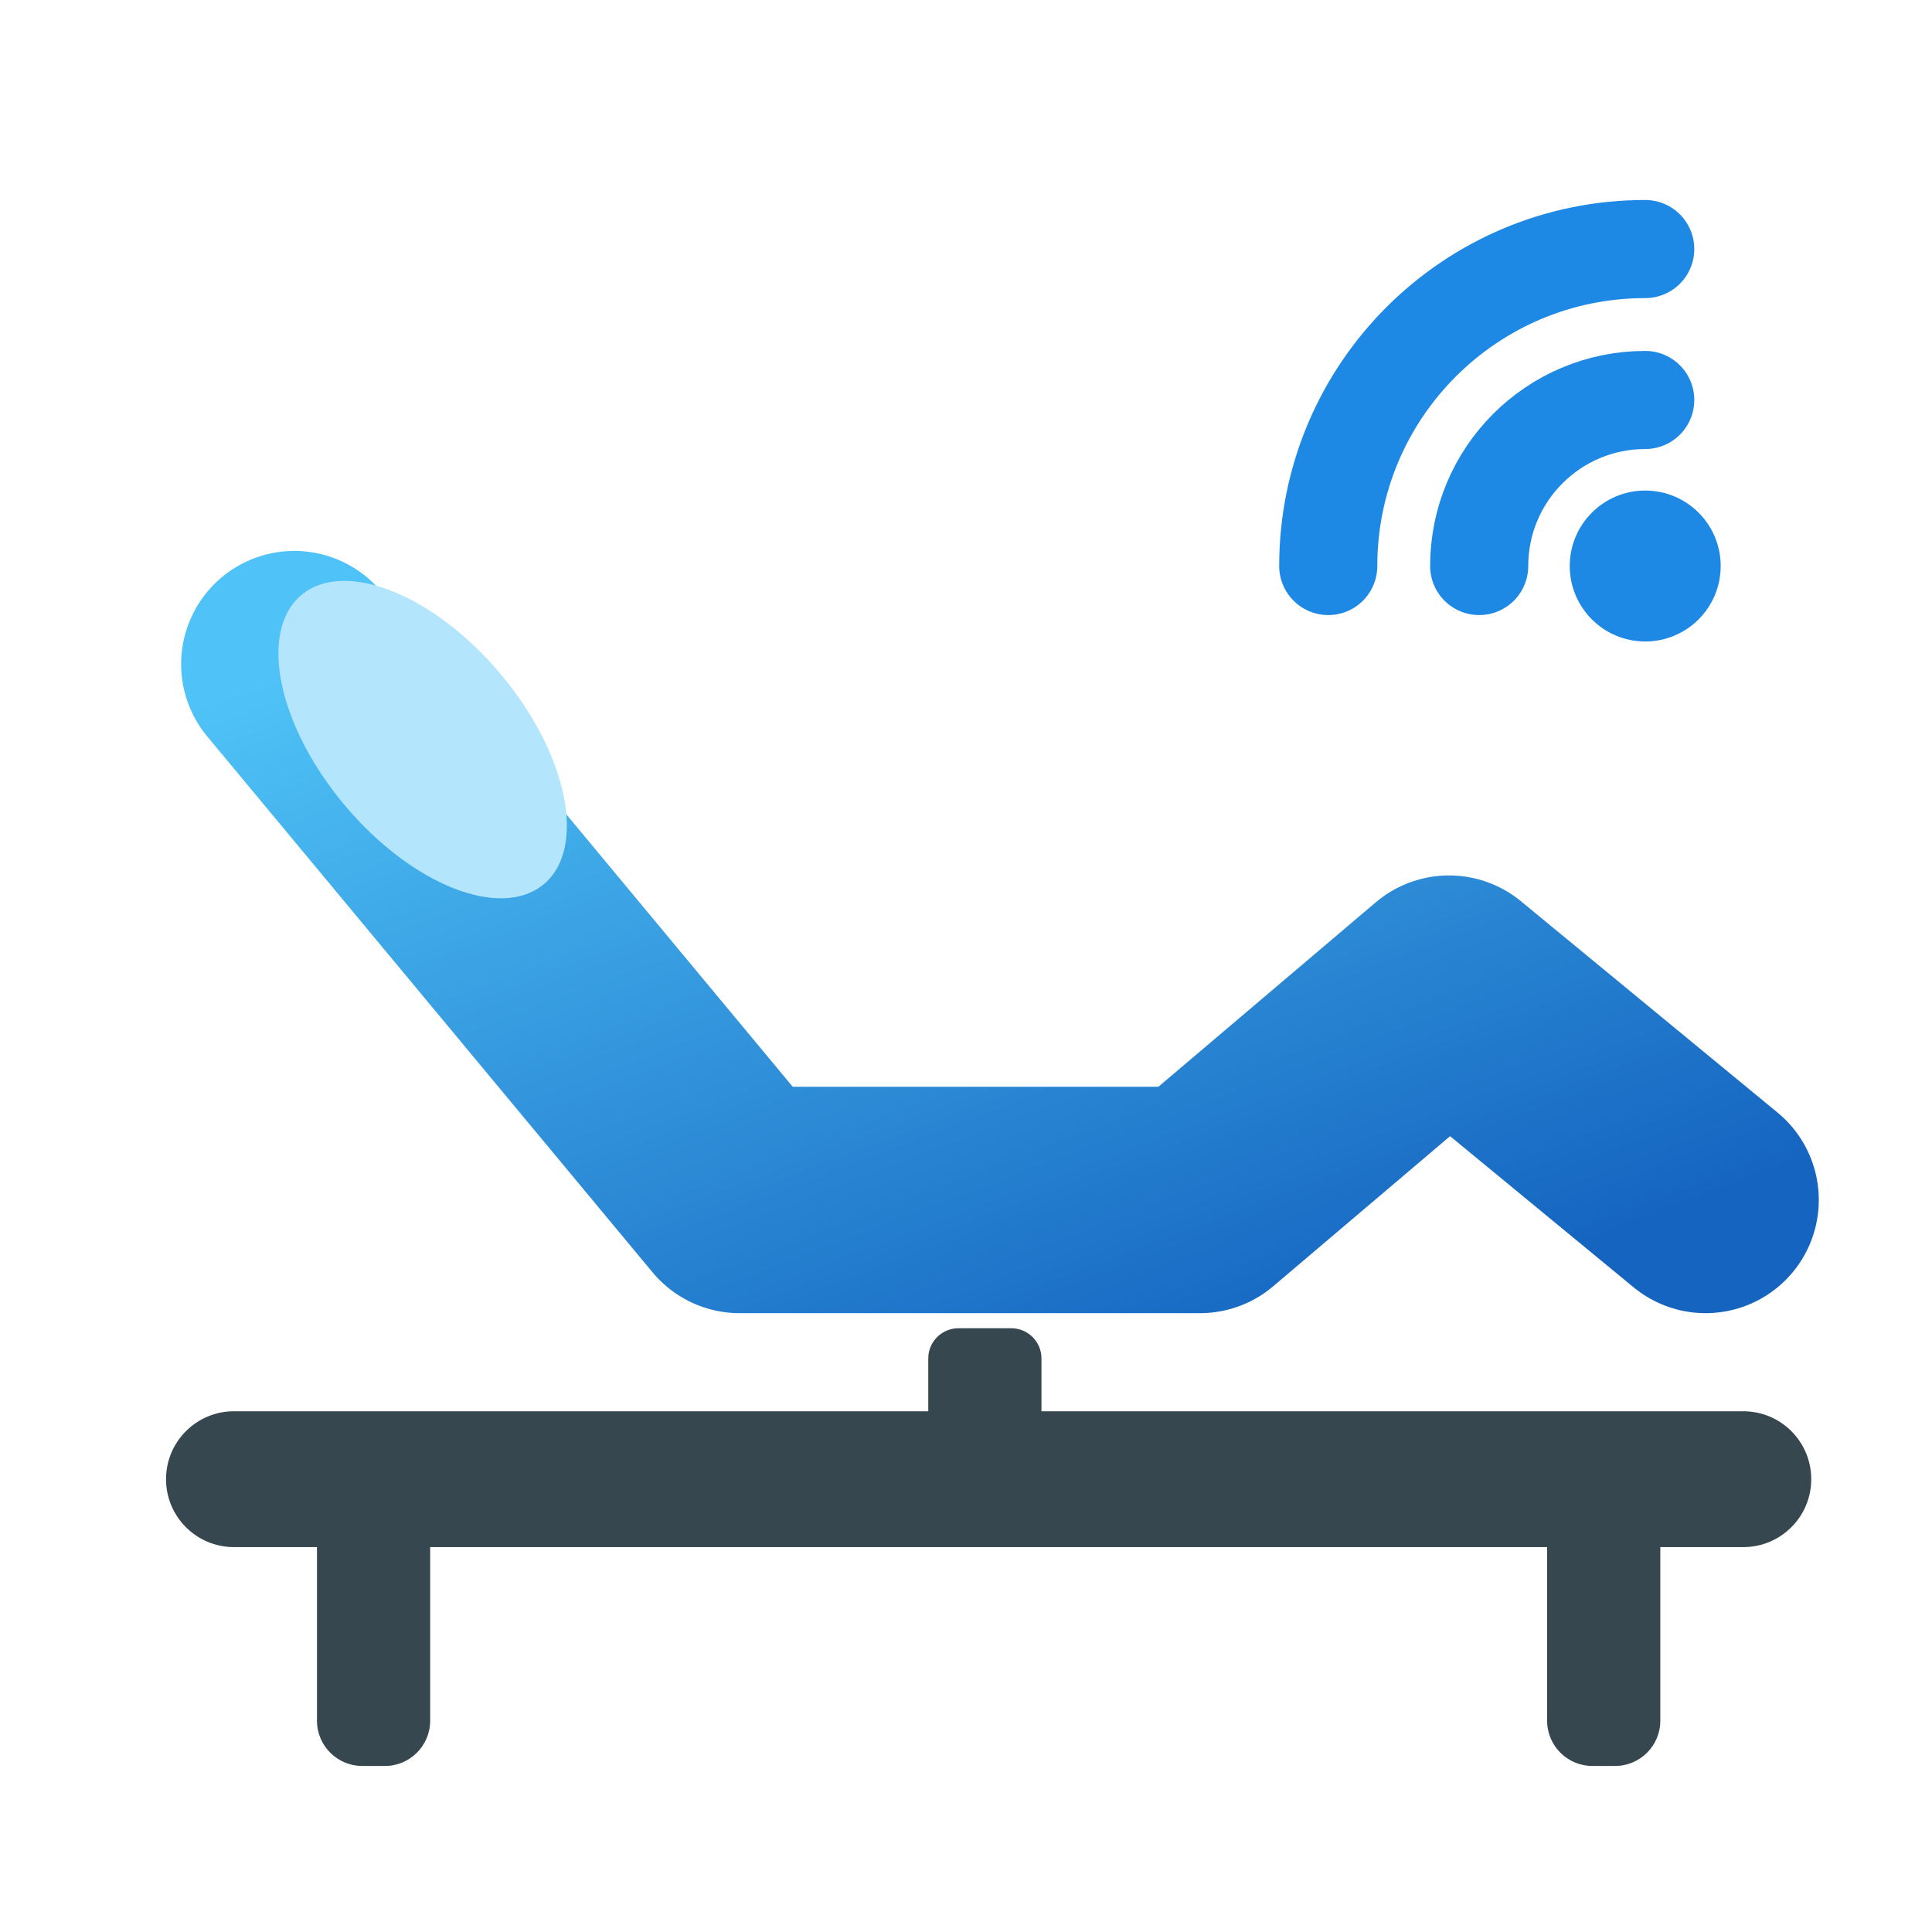
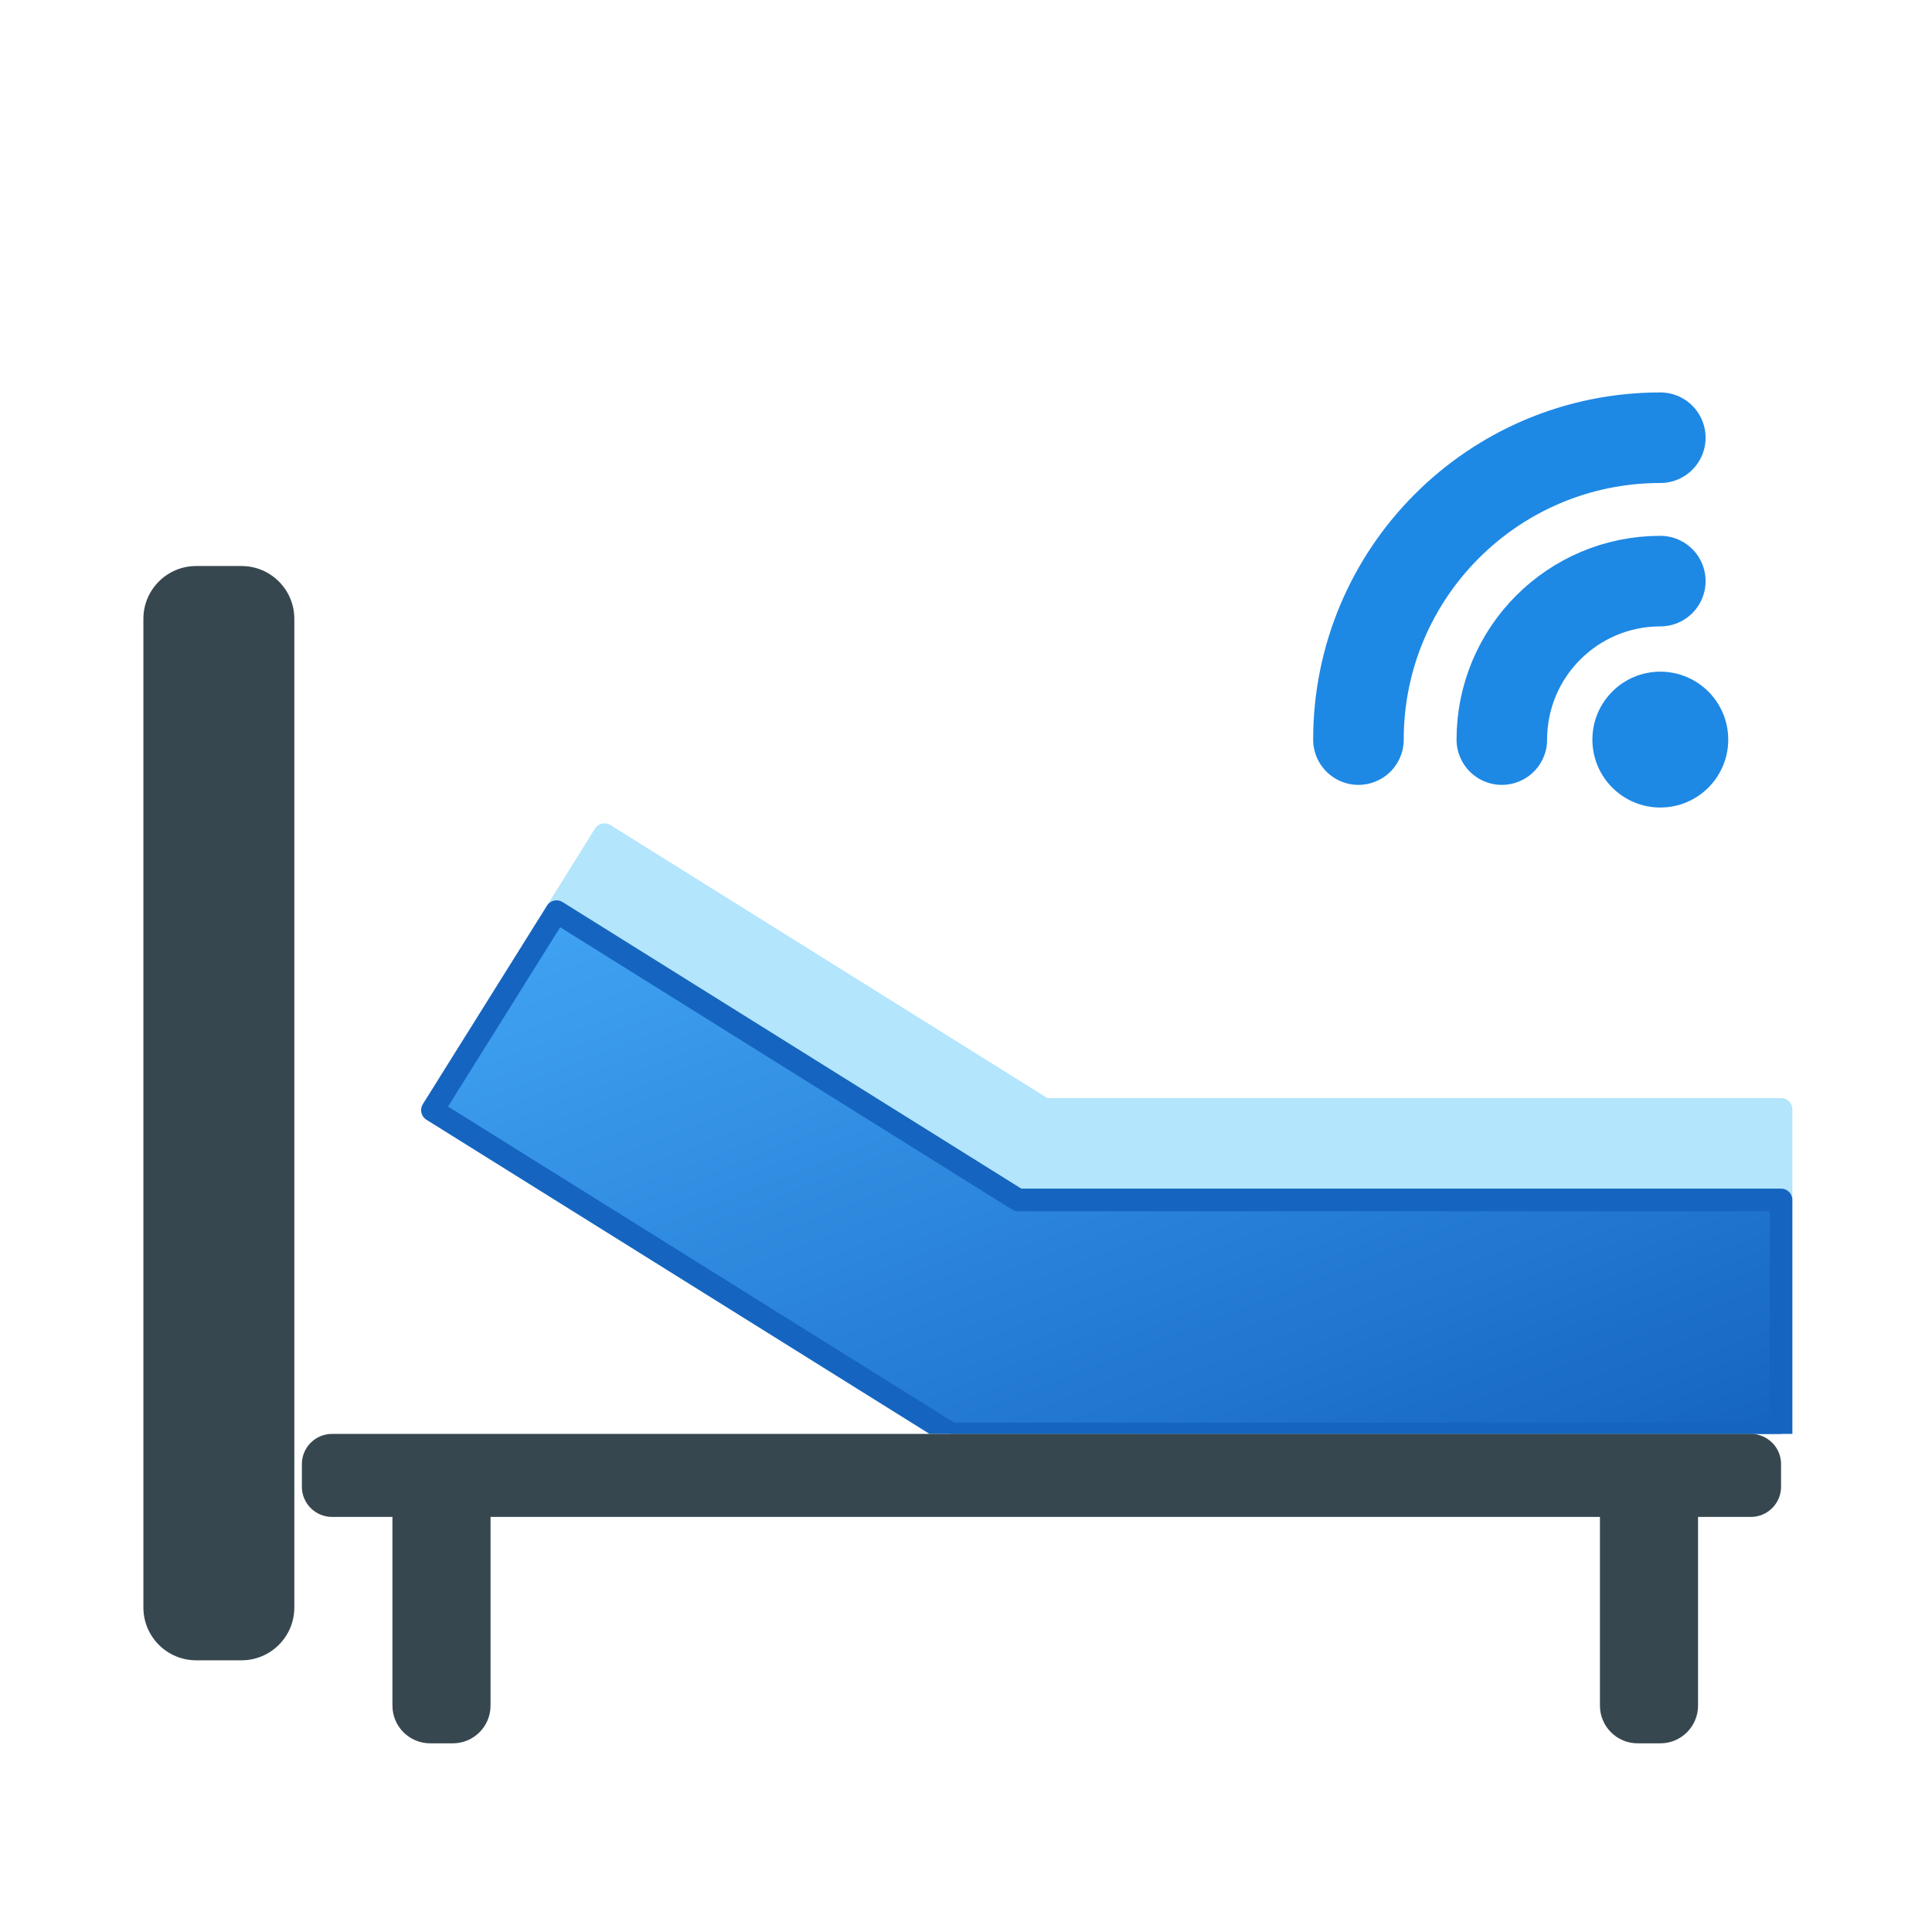
<svg xmlns="http://www.w3.org/2000/svg" width="512" height="512" viewBox="0 0 512 512">
  <defs>
    <linearGradient id="m" x1="0" y1="0" x2="1" y2="1">
-       <stop offset="0" stop-color="#4FC3F7" />
+       <stop offset="0" stop-color="#42A5F5" />
      <stop offset="1" stop-color="#1565C0" />
    </linearGradient>
+     <clipPath id="above">
+       <rect x="0" y="0" width="512" height="380" />
+     </clipPath>
  </defs>
-   <g fill="none" stroke="#1E88E5" stroke-width="26" stroke-linecap="round">
-     <path d="M 392 150 A 44 44 0 0 1 436 106" />
-     <path d="M 352 150 A 84 84 0 0 1 436 66" />
+   <g fill="none" stroke="#1E88E5" stroke-width="24" stroke-linecap="round">
+     <path d="M 398 196 A 42 42 0 0 1 440 154" />
+     <path d="M 360 196 A 80 80 0 0 1 440 116" />
  </g>
-   <circle cx="436" cy="150" r="20" fill="#1E88E5" />
-   <path d="M 78 176 L 196 318 L 318 318 L 384 262 L 452 318" fill="none" stroke="url(#m)" stroke-width="60" stroke-linejoin="round" stroke-linecap="round" />
-   <ellipse cx="112" cy="196" rx="50" ry="27" transform="rotate(50 112 196)" fill="#B3E5FC" />
-   <rect x="44" y="374" width="436" height="36" rx="18" fill="#37474F" />
-   <rect x="84" y="396" width="30" height="72" rx="12" fill="#37474F" />
-   <rect x="410" y="396" width="30" height="72" rx="12" fill="#37474F" />
-   <rect x="246" y="352" width="30" height="30" rx="8" fill="#37474F" />
+   <circle cx="440" cy="196" r="18" fill="#1E88E5" />
+   <g clip-path="url(#above)">
+     <polygon points="472.0,318.0 472.0,294.0 276.7,294.0 160.2,221.2 147.5,241.6 269.8,318.0" fill="#B3E5FC" stroke="#B3E5FC" stroke-width="6" stroke-linejoin="round" />
+     <polygon points="472.0,380.0 472.0,318.0 269.8,318.0 147.5,241.6 114.6,294.2 252.0,380.0" fill="url(#m)" stroke="#1565C0" stroke-width="6" stroke-linejoin="round" />
+   </g>
+   <rect x="38" y="150" width="40" height="290" rx="14" fill="#37474F" />
+   <rect x="80" y="380" width="392" height="22" rx="8" fill="#37474F" />
+   <rect x="104" y="392" width="26" height="70" rx="10" fill="#37474F" />
+   <rect x="424" y="392" width="26" height="70" rx="10" fill="#37474F" />
</svg>
